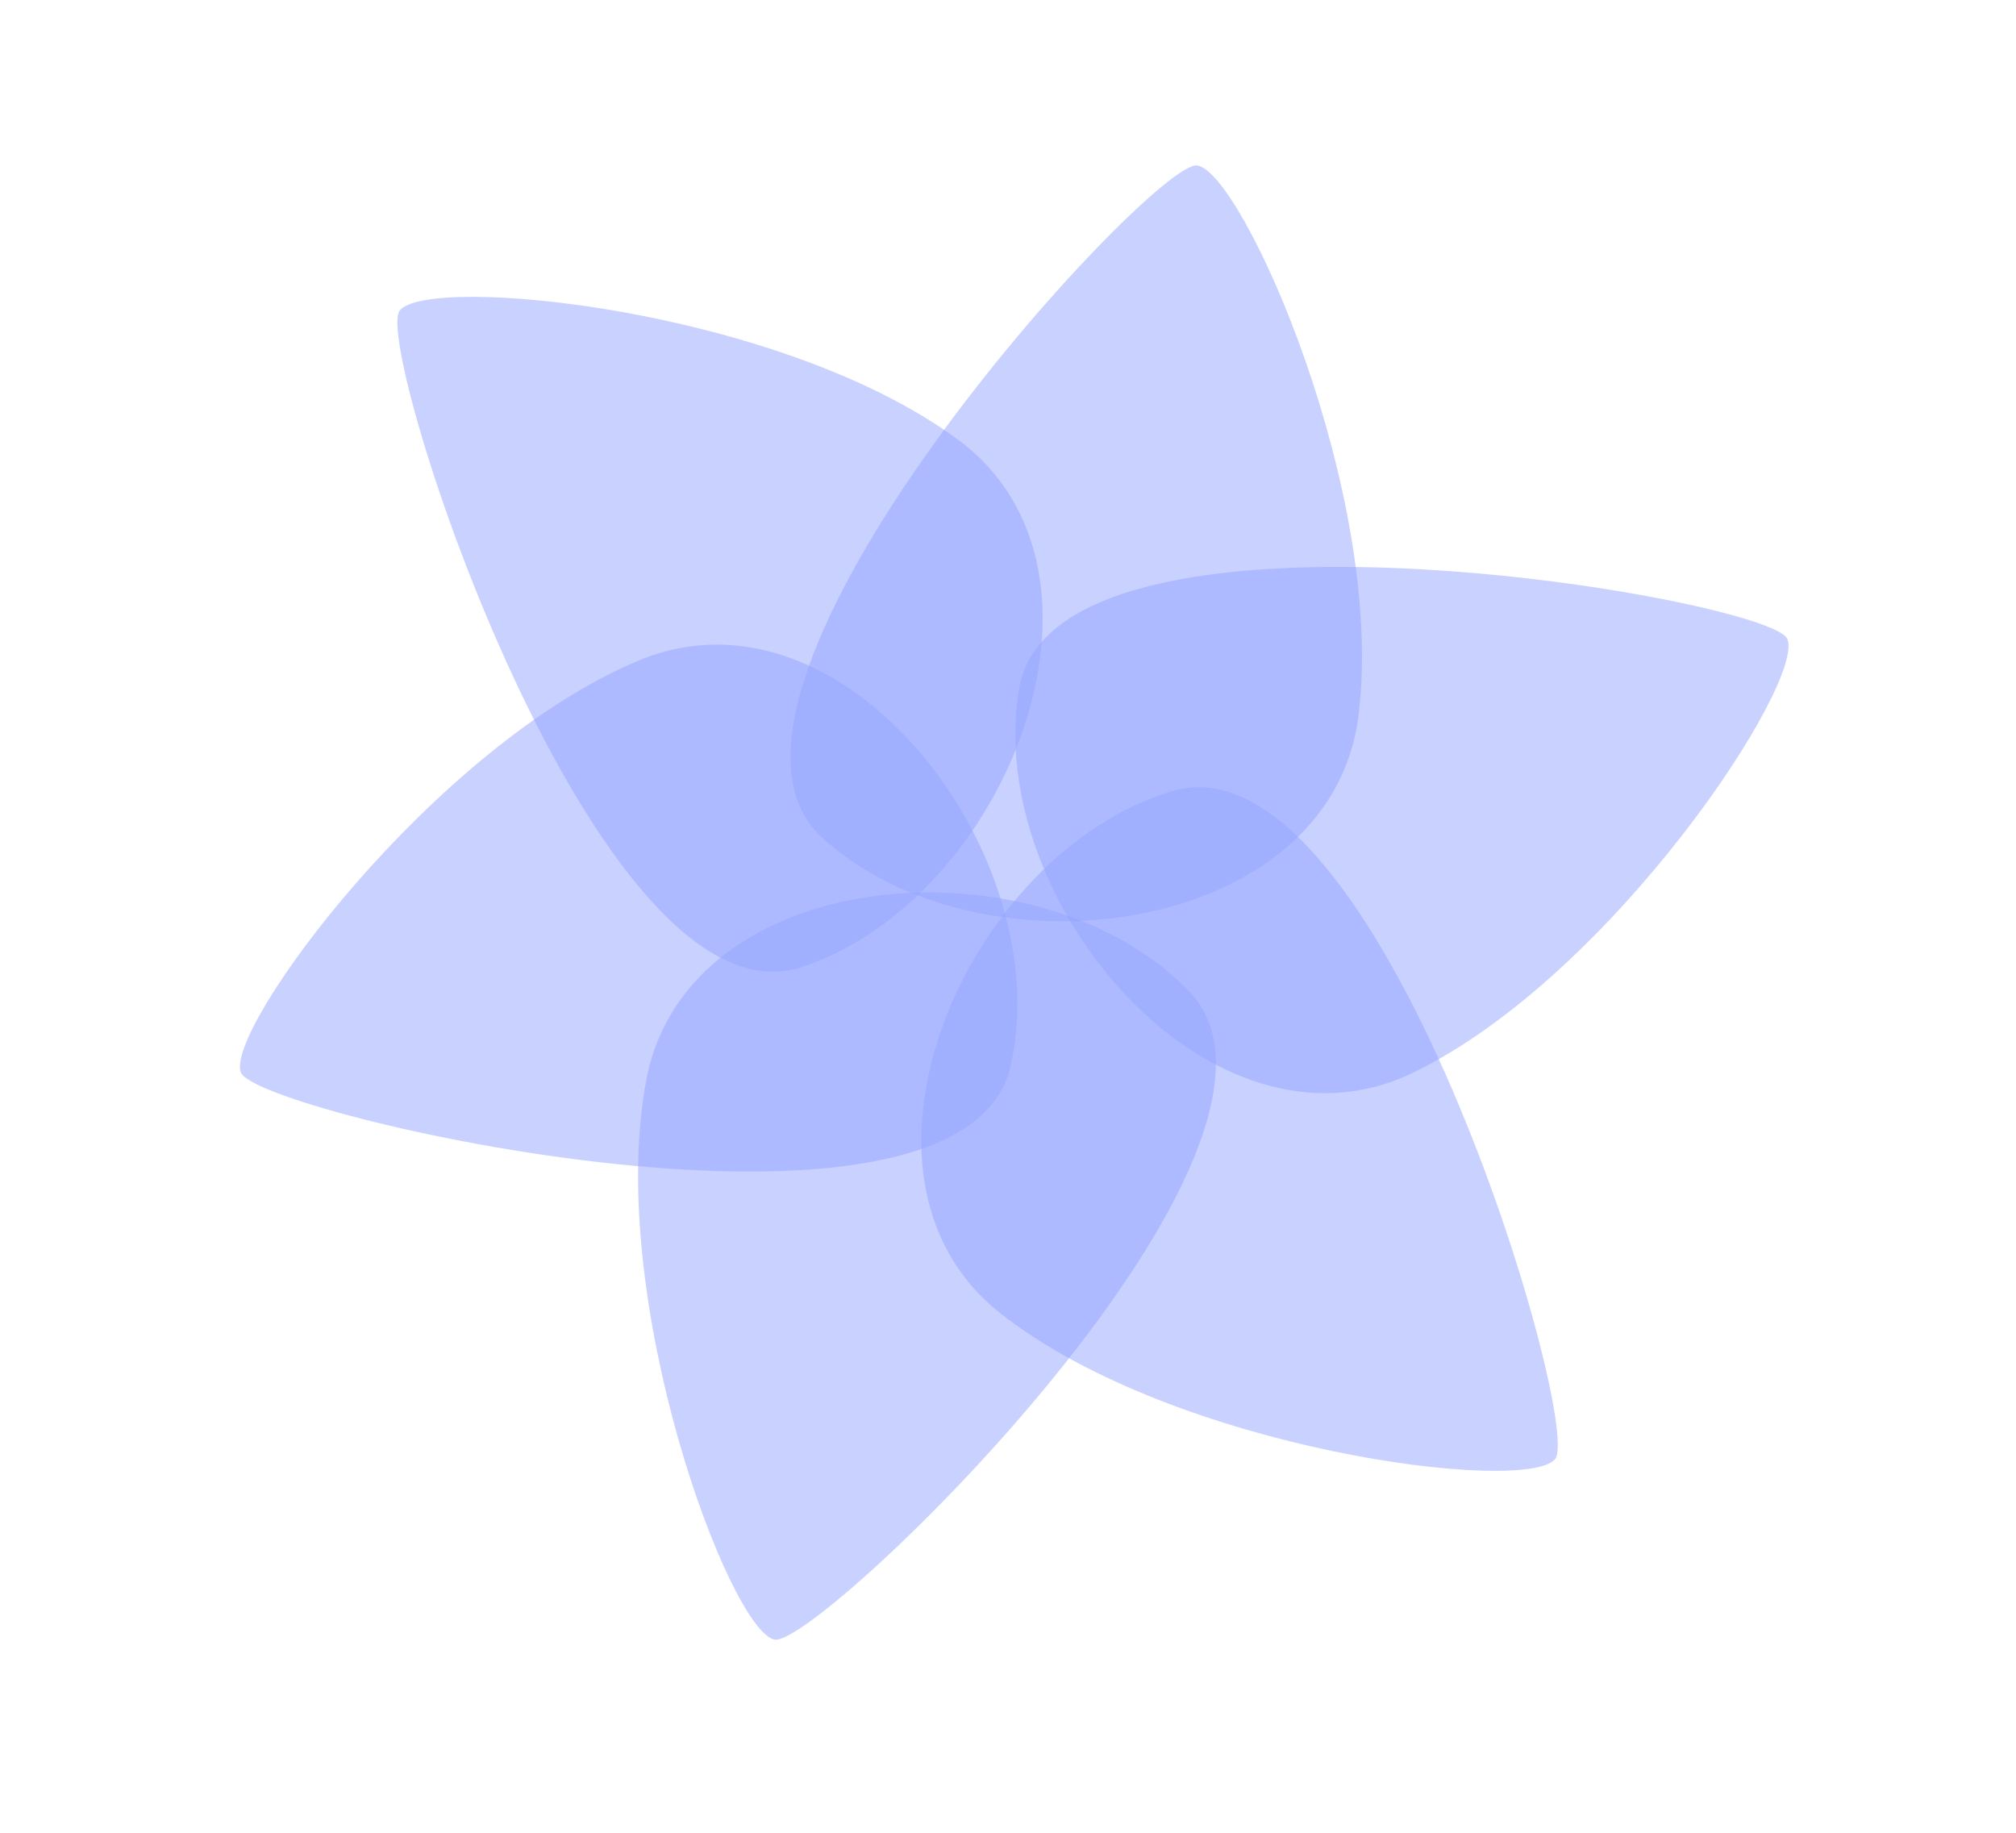
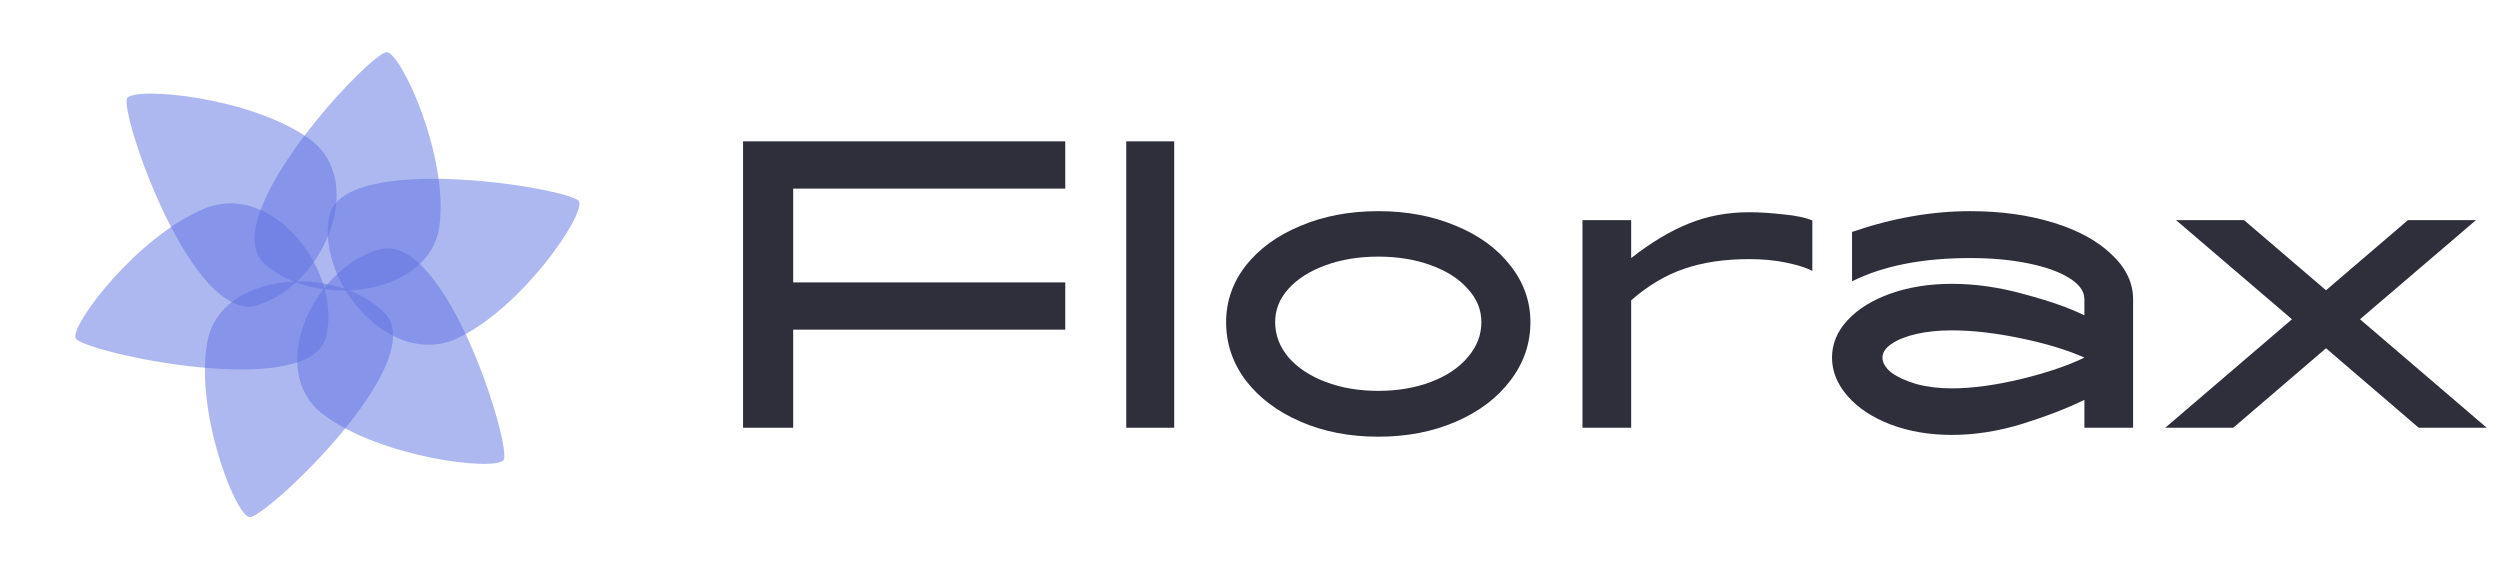
- <svg xmlns="http://www.w3.org/2000/svg" width="44" height="40" viewBox="0 0 44 40" fill="none">
-   <path d="M8.722 6.781C9.31 5.985 16.999 6.709 20.912 9.598C24.825 12.488 21.956 19.648 17.491 21.108C13.026 22.569 8.133 7.577 8.722 6.781Z" fill="#94A4FF" fill-opacity="0.5" />
-   <path d="M5.259 23.41C4.879 22.495 9.459 16.277 13.951 14.411C18.444 12.546 23.104 18.692 22.056 23.271C21.009 27.851 5.638 24.324 5.259 23.41Z" fill="#94A4FF" fill-opacity="0.5" />
-   <path d="M16.906 35.784C15.932 35.604 13.216 28.374 14.101 23.591C14.986 18.808 22.679 18.252 25.947 21.627C29.215 25.002 17.879 35.964 16.906 35.784Z" fill="#94A4FF" fill-opacity="0.5" />
-   <path d="M33.943 31.841C33.332 32.62 25.667 31.671 21.84 28.668C18.014 25.665 21.09 18.593 25.596 17.263C30.102 15.934 34.554 31.062 33.943 31.841Z" fill="#94A4FF" fill-opacity="0.5" />
-   <path d="M39.005 13.938C39.436 14.829 35.215 21.297 30.835 23.414C26.456 25.531 21.456 19.658 22.242 15.027C23.029 10.395 38.575 13.047 39.005 13.938Z" fill="#94A4FF" fill-opacity="0.5" />
-   <path d="M26.127 3.611C27.11 3.733 30.25 10.789 29.65 15.616C29.051 20.443 21.404 21.454 17.942 18.279C14.479 15.104 25.145 3.489 26.127 3.611Z" fill="#94A4FF" fill-opacity="0.5" />
+ <svg xmlns="http://www.w3.org/2000/svg" width="173" height="40" viewBox="0 0 173 40" fill="none">
+   <path d="M8.809 6.781C9.416 5.985 17.354 6.709 21.393 9.599C25.432 12.489 22.471 19.648 17.861 21.109C13.252 22.57 8.202 7.578 8.809 6.781Z" fill="#5E72E3" fill-opacity="0.5" />
+   <path d="M5.235 23.41C4.843 22.495 9.571 16.277 14.208 14.411C18.845 12.545 23.655 18.692 22.574 23.271C21.493 27.851 5.627 24.324 5.235 23.41Z" fill="#5E72E3" fill-opacity="0.5" />
+   <path d="M17.257 35.784C16.252 35.604 13.449 28.374 14.362 23.591C15.276 18.808 23.217 18.252 26.591 21.627C29.964 25.002 18.262 35.964 17.257 35.784Z" fill="#5E72E3" fill-opacity="0.5" />
+   <path d="M34.844 31.84C34.213 32.619 26.301 31.671 22.351 28.668C18.401 25.665 21.577 18.592 26.229 17.263C30.88 15.933 35.475 31.062 34.844 31.84Z" fill="#5E72E3" fill-opacity="0.5" />
+   <path d="M40.07 13.938C40.515 14.83 36.157 21.297 31.637 23.414C27.116 25.531 21.954 19.659 22.767 15.027C23.579 10.395 39.625 13.047 40.07 13.938Z" fill="#5E72E3" fill-opacity="0.5" />
+   <path d="M26.777 3.61C27.791 3.732 31.032 10.789 30.413 15.616C29.794 20.443 21.901 21.454 18.327 18.279C14.752 15.104 25.762 3.488 26.777 3.61Z" fill="#5E72E3" fill-opacity="0.5" />
+   <path d="M51.419 9.781H73.716V13.051H54.888V19.542H73.716V22.812H54.888V29.6H51.419V9.781Z" fill="#2F2F3B" />
+   <path d="M77.936 9.781H81.255V29.6H77.936V9.781Z" fill="#2F2F3B" />
+   <path d="M95.376 30.22C93.394 30.22 91.602 29.873 90 29.179C88.398 28.485 87.135 27.536 86.21 26.33C85.301 25.124 84.847 23.778 84.847 22.292C84.847 20.855 85.301 19.55 86.21 18.377C87.135 17.205 88.398 16.288 90 15.627C91.602 14.95 93.394 14.612 95.376 14.612C97.358 14.612 99.15 14.95 100.752 15.627C102.354 16.288 103.609 17.205 104.518 18.377C105.443 19.55 105.905 20.855 105.905 22.292C105.905 23.778 105.443 25.124 104.518 26.33C103.609 27.536 102.354 28.485 100.752 29.179C99.15 29.873 97.358 30.22 95.376 30.22ZM88.241 22.292C88.241 23.184 88.547 23.993 89.158 24.72C89.785 25.446 90.644 26.016 91.734 26.429C92.825 26.842 94.038 27.048 95.376 27.048C96.714 27.048 97.928 26.842 99.018 26.429C100.108 26.016 100.959 25.446 101.57 24.72C102.197 23.993 102.511 23.184 102.511 22.292C102.511 21.433 102.197 20.665 101.57 19.988C100.959 19.294 100.108 18.749 99.018 18.353C97.928 17.956 96.714 17.758 95.376 17.758C94.038 17.758 92.825 17.956 91.734 18.353C90.644 18.749 89.785 19.294 89.158 19.988C88.547 20.665 88.241 21.433 88.241 22.292Z" fill="#2F2F3B" />
+   <path d="M109.508 15.231H112.877V17.857C114.248 16.784 115.57 15.991 116.841 15.479C118.13 14.95 119.533 14.686 121.053 14.686C121.747 14.686 122.531 14.736 123.406 14.835C124.282 14.917 124.951 15.058 125.413 15.256V18.749C125.017 18.534 124.422 18.344 123.629 18.179C122.853 18.014 121.994 17.931 121.053 17.931C119.335 17.931 117.832 18.154 116.544 18.6C115.272 19.03 114.05 19.756 112.877 20.78V29.6H109.508V15.231Z" fill="#2F2F3B" />
+   <path d="M135.074 30.096C133.521 30.096 132.109 29.856 130.838 29.377C129.582 28.898 128.591 28.246 127.865 27.42C127.138 26.594 126.775 25.702 126.775 24.744C126.775 23.786 127.138 22.919 127.865 22.143C128.591 21.367 129.582 20.756 130.838 20.31C132.109 19.864 133.521 19.641 135.074 19.641C136.693 19.641 138.361 19.88 140.078 20.359C141.813 20.822 143.2 21.309 144.24 21.821V20.706C144.24 20.161 143.894 19.674 143.2 19.244C142.523 18.815 141.581 18.477 140.376 18.229C139.17 17.981 137.824 17.857 136.337 17.857C133.034 17.857 130.309 18.394 128.162 19.468V16.049C130.953 15.091 133.678 14.612 136.337 14.612C138.451 14.612 140.367 14.876 142.085 15.405C143.803 15.933 145.149 16.668 146.123 17.609C147.114 18.534 147.61 19.567 147.61 20.706V29.6H144.24V27.668C143.068 28.246 141.639 28.799 139.954 29.328C138.286 29.84 136.66 30.096 135.074 30.096ZM130.268 24.744C130.268 25.108 130.474 25.455 130.887 25.785C131.317 26.099 131.895 26.363 132.621 26.578C133.365 26.776 134.182 26.875 135.074 26.875C136.461 26.875 138.055 26.66 139.855 26.231C141.672 25.785 143.134 25.289 144.24 24.744C143.051 24.216 141.581 23.77 139.831 23.407C138.08 23.043 136.494 22.861 135.074 22.861C134.166 22.861 133.348 22.944 132.621 23.109C131.895 23.274 131.317 23.506 130.887 23.803C130.474 24.084 130.268 24.398 130.268 24.744Z" fill="#2F2F3B" />
+   <path d="M171.339 15.231L163.312 22.093L172.082 29.6H167.375L160.959 24.1L154.542 29.6H149.835L158.605 22.093L150.578 15.231H155.285L160.959 20.087L166.632 15.231H171.339Z" fill="#2F2F3B" />
</svg>
